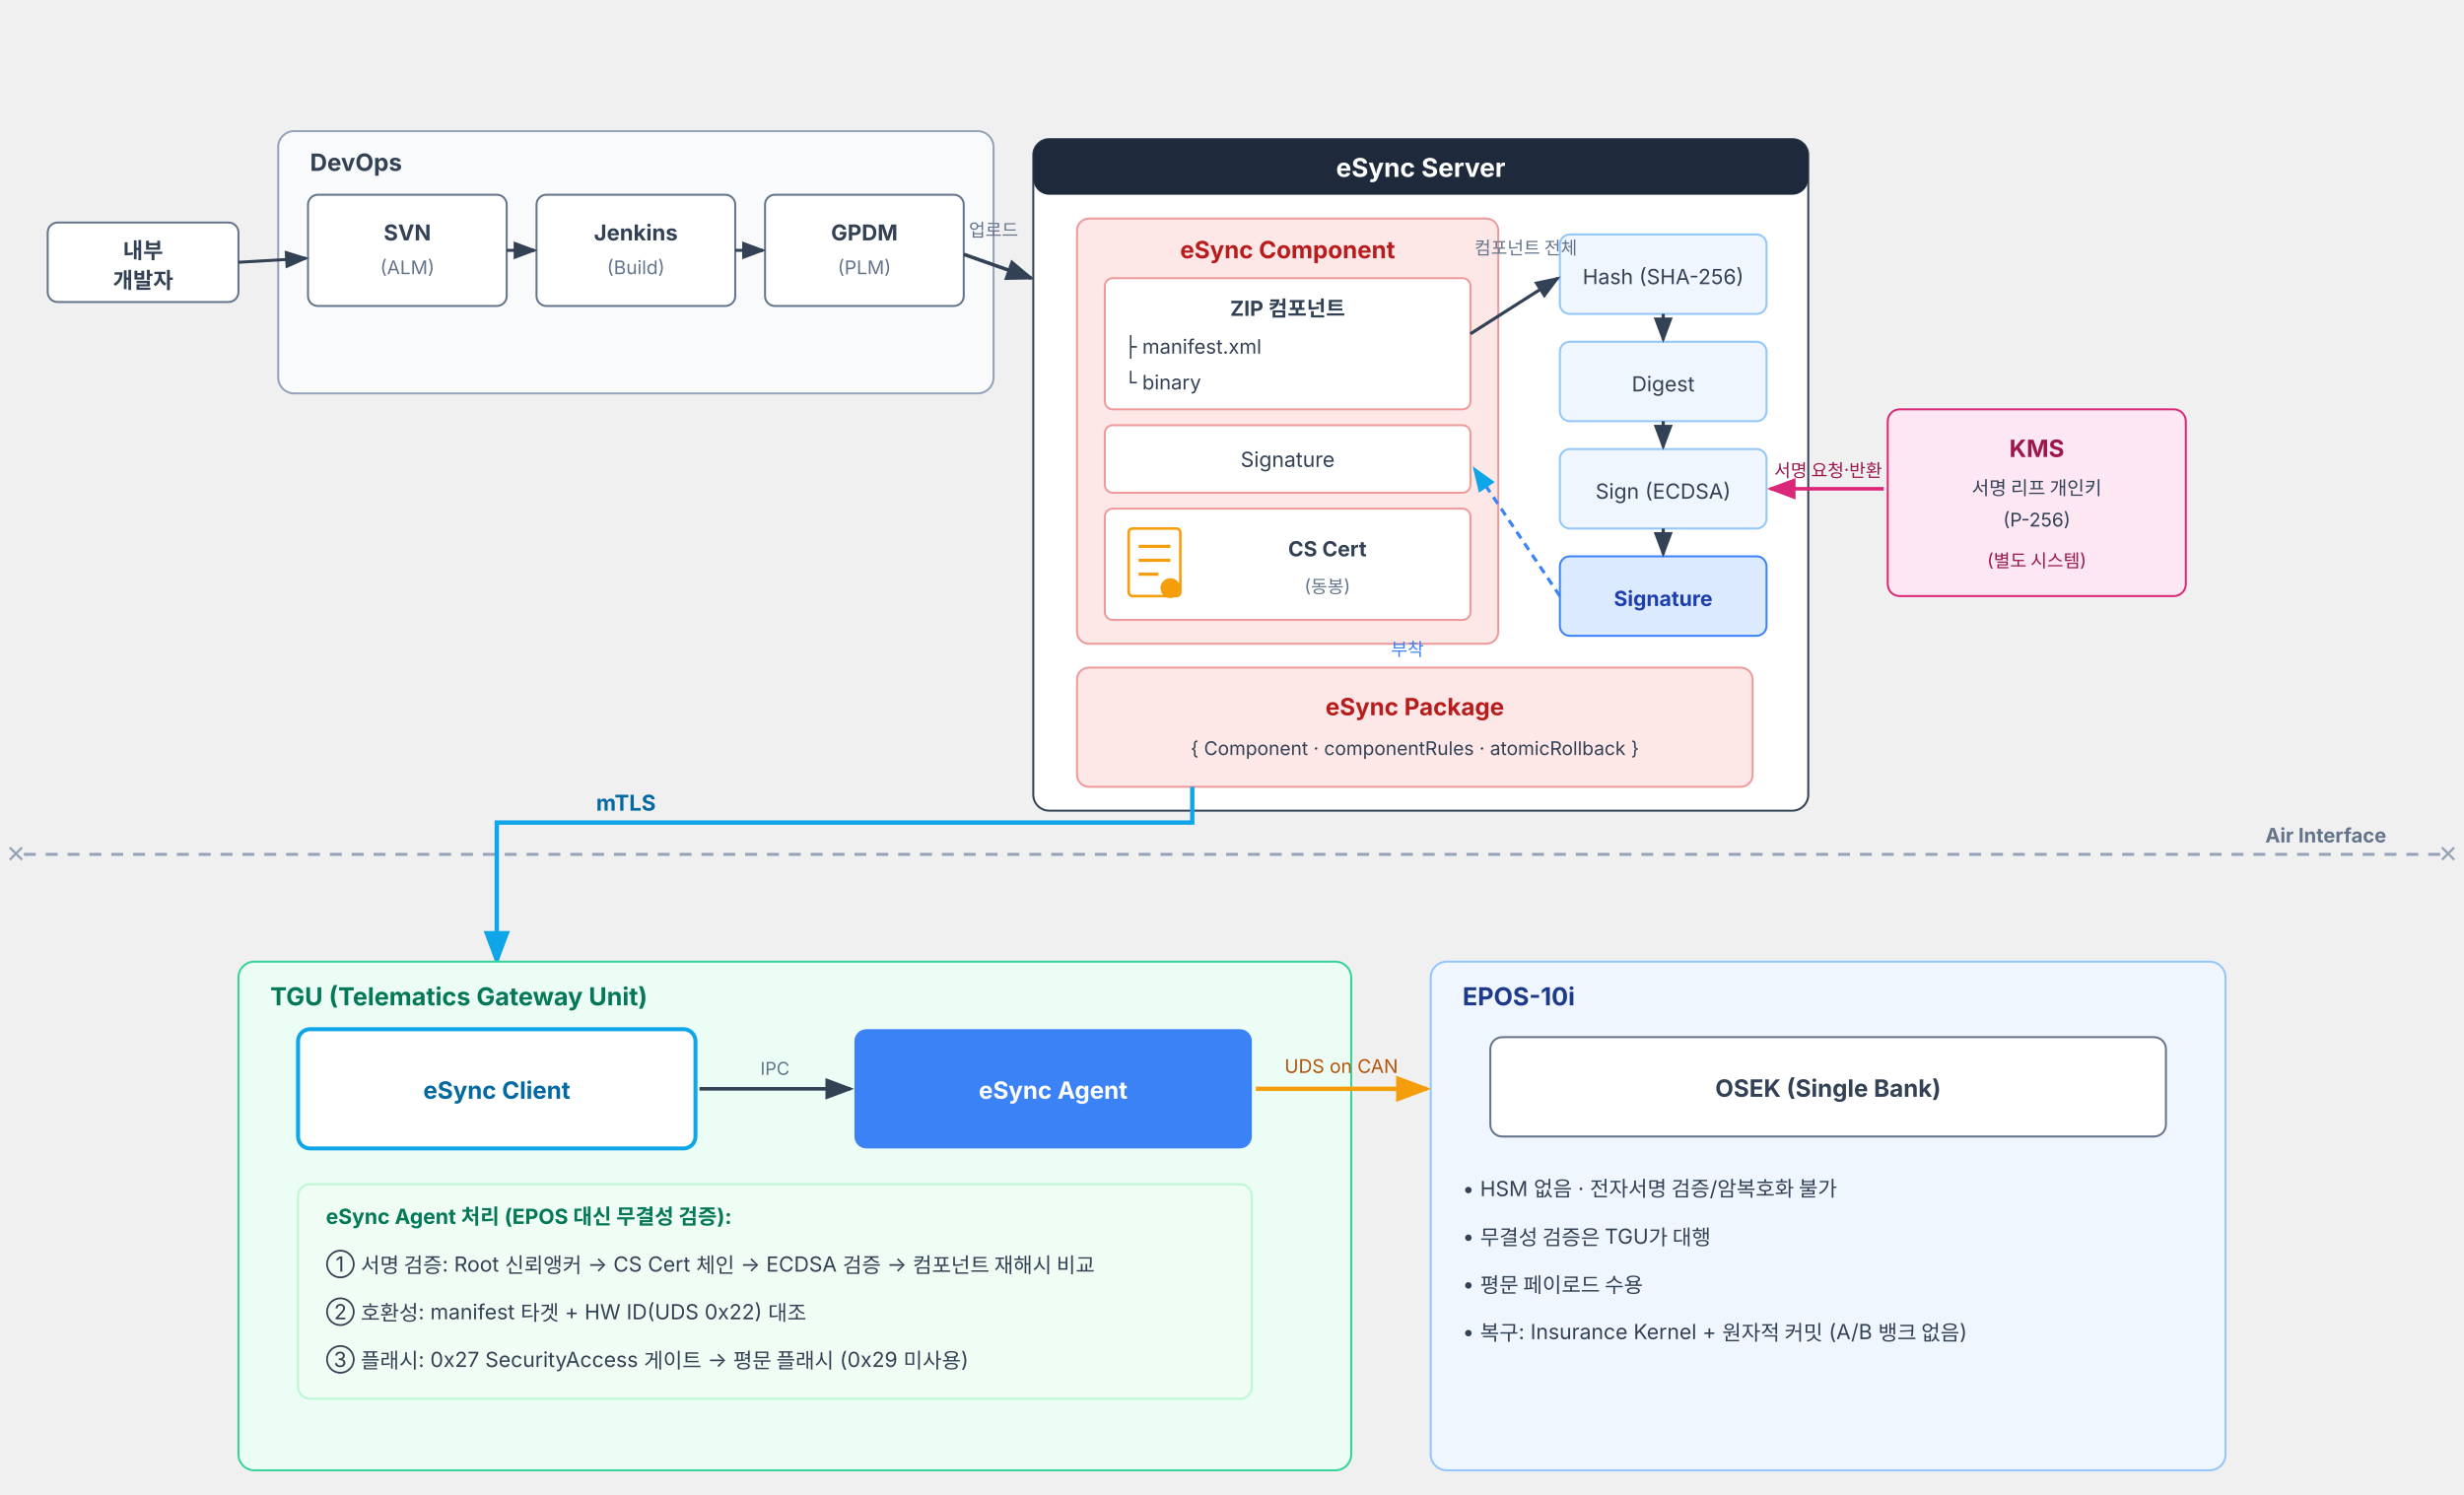
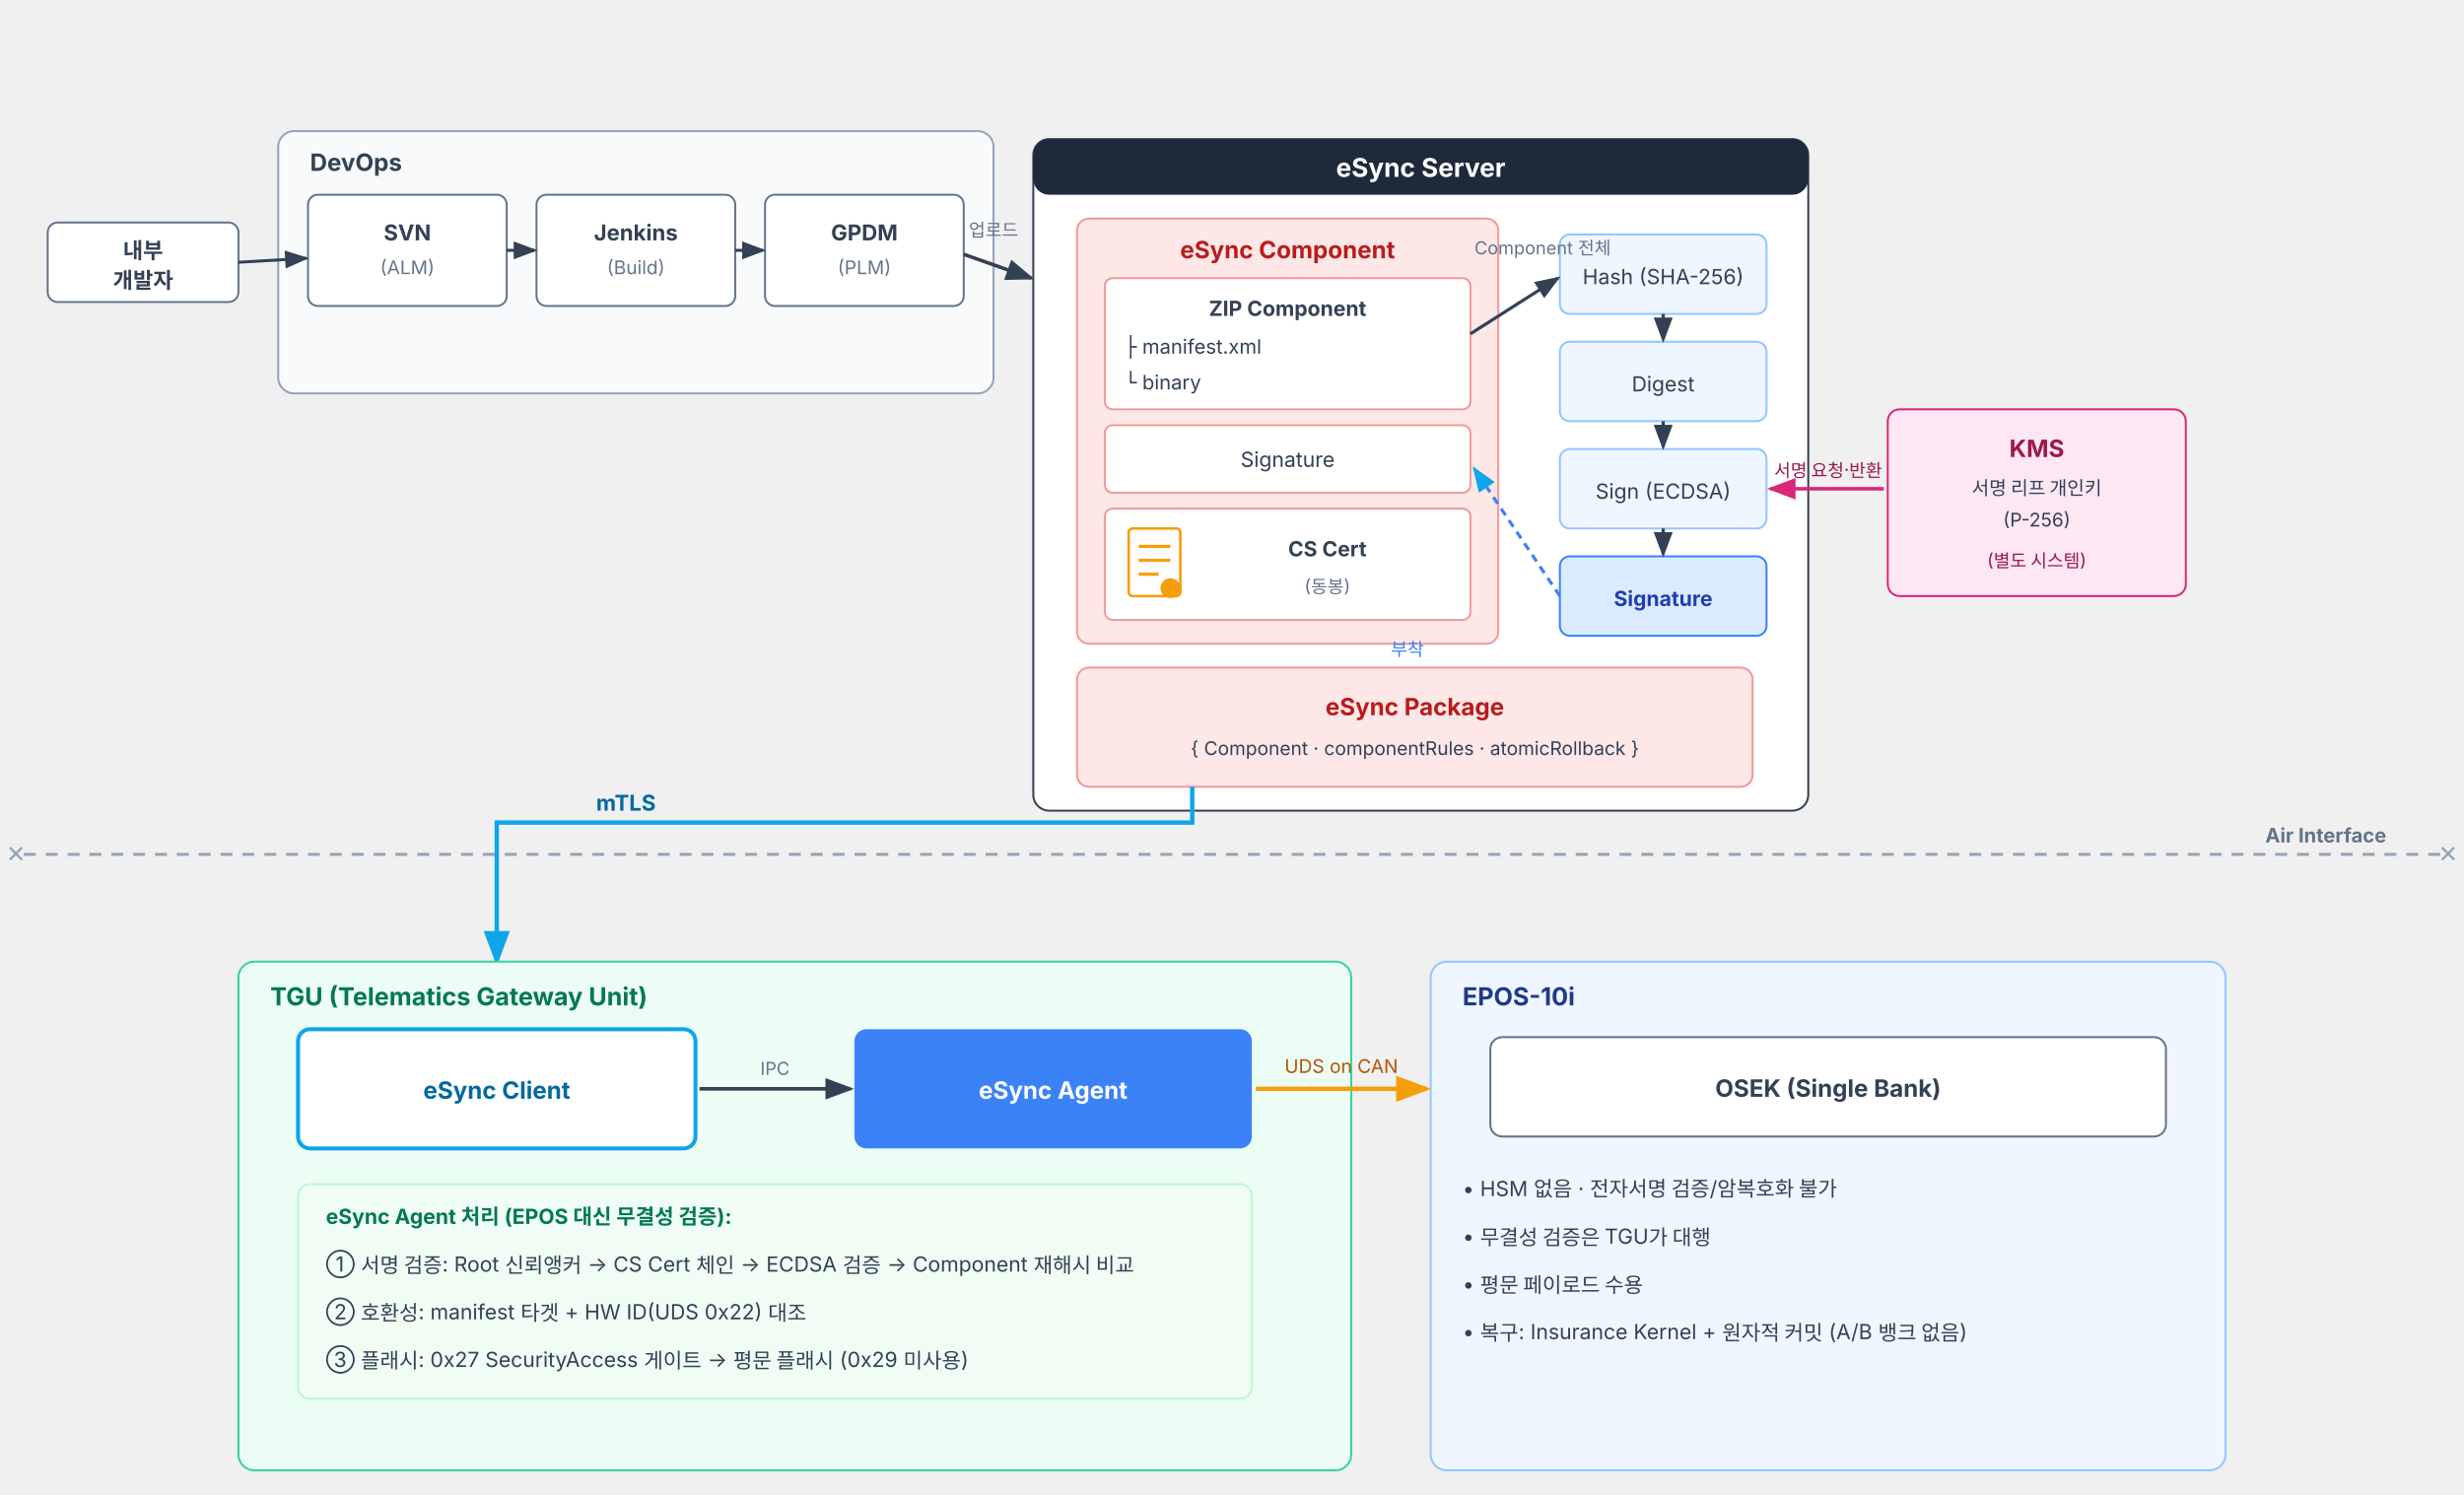
<svg xmlns="http://www.w3.org/2000/svg" viewBox="0 0 1240 752" width="1240" height="752" font-family="Inter, sans-serif">
  <rect x="24" y="112" width="96" height="40" rx="5" fill="#ffffff" stroke="#64748b" />
  <text x="72" y="130" fill="#334155" font-size="11" font-weight="bold" text-anchor="middle">내부</text>
  <text x="72" y="145" fill="#334155" font-size="11" font-weight="bold" text-anchor="middle">개발자</text>
  <rect x="140" y="66" width="360" height="132" rx="8" fill="#f8fafc" stroke="#94a3b8" />
  <text x="156" y="86" fill="#334155" font-size="12" font-weight="bold">DevOps</text>
  <rect x="155" y="98" width="100" height="56" rx="5" fill="#ffffff" stroke="#64748b" />
  <text x="205" y="121" fill="#334155" font-size="11" font-weight="bold" text-anchor="middle">SVN</text>
  <text x="205" y="138" fill="#64748b" font-size="9.5" text-anchor="middle">(ALM)</text>
  <rect x="270" y="98" width="100" height="56" rx="5" fill="#ffffff" stroke="#64748b" />
  <text x="320" y="121" fill="#334155" font-size="11" font-weight="bold" text-anchor="middle">Jenkins</text>
  <text x="320" y="138" fill="#64748b" font-size="9.5" text-anchor="middle">(Build)</text>
  <rect x="385" y="98" width="100" height="56" rx="5" fill="#ffffff" stroke="#64748b" />
  <text x="435" y="121" fill="#334155" font-size="11" font-weight="bold" text-anchor="middle">GPDM</text>
  <text x="435" y="138" fill="#64748b" font-size="9.5" text-anchor="middle">(PLM)</text>
  <path d="M 255 126 L 269 126" stroke="#334155" stroke-width="1.5" marker-end="url(#w-ar)" />
  <path d="M 370 126 L 384 126" stroke="#334155" stroke-width="1.5" marker-end="url(#w-ar)" />
  <path d="M 120 132 L 154 130" stroke="#334155" stroke-width="1.5" fill="none" marker-end="url(#w-ar)" />
  <path d="M 485 128 L 519 140" stroke="#334155" stroke-width="1.8" fill="none" marker-end="url(#w-ar)" />
  <text x="500" y="119" fill="#64748b" font-size="9" text-anchor="middle">업로드</text>
  <rect x="520" y="70" width="390" height="338" rx="8" fill="#ffffff" stroke="#334155" />
  <rect x="520" y="70" width="390" height="28" rx="8" fill="#1e293b" />
  <text x="715" y="89" fill="#ffffff" font-size="13" font-weight="bold" text-anchor="middle">eSync Server</text>
  <rect x="542" y="110" width="212" height="214" rx="6" fill="#fde7e7" stroke="#ef9a9a" />
  <text x="648" y="130" fill="#b91c1c" font-size="12" font-weight="bold" text-anchor="middle">eSync Component</text>
  <rect x="556" y="140" width="184" height="66" rx="4" fill="#ffffff" stroke="#ef9a9a" />
-   <text x="648" y="159" fill="#334155" font-size="10.5" font-weight="bold" text-anchor="middle">ZIP 컴포넌트</text>
+   <text x="648" y="159" fill="#334155" font-size="10.5" font-weight="bold" text-anchor="middle">ZIP Component</text>
  <text x="566" y="178" fill="#334155" font-size="10">├ manifest.xml</text>
  <text x="566" y="196" fill="#334155" font-size="10">└ binary</text>
  <rect x="556" y="214" width="184" height="34" rx="4" fill="#ffffff" stroke="#ef9a9a" />
  <text x="648" y="235" fill="#334155" font-size="10.5" text-anchor="middle">Signature</text>
  <rect x="556" y="256" width="184" height="56" rx="4" fill="#ffffff" stroke="#ef9a9a" />
  <g transform="translate(568,266)">
    <rect x="0" y="0" width="26" height="34" rx="2" fill="#ffffff" stroke="#f59e0b" stroke-width="1.3" />
    <line x1="5" y1="9" x2="21" y2="9" stroke="#f59e0b" stroke-width="1.6" />
    <line x1="5" y1="16" x2="21" y2="16" stroke="#f59e0b" stroke-width="1.6" />
    <line x1="5" y1="23" x2="15" y2="23" stroke="#f59e0b" stroke-width="1.6" />
    <circle cx="21" cy="30" r="5" fill="#f59e0b" />
  </g>
  <text x="668" y="280" fill="#334155" font-size="10.5" font-weight="bold" text-anchor="middle">CS Cert</text>
  <text x="668" y="298" fill="#64748b" font-size="9" text-anchor="middle">(동봉)</text>
  <rect x="785" y="118" width="104" height="40" rx="5" fill="#eff6ff" stroke="#93c5fd" />
  <text x="837" y="143" fill="#334155" font-size="10.5" text-anchor="middle">Hash (SHA-256)</text>
  <rect x="785" y="172" width="104" height="40" rx="5" fill="#eff6ff" stroke="#93c5fd" />
  <text x="837" y="197" fill="#334155" font-size="10.5" text-anchor="middle">Digest</text>
  <rect x="785" y="226" width="104" height="40" rx="5" fill="#eff6ff" stroke="#93c5fd" />
  <text x="837" y="251" fill="#334155" font-size="10.5" text-anchor="middle">Sign (ECDSA)</text>
  <rect x="785" y="280" width="104" height="40" rx="5" fill="#dbeafe" stroke="#3b82f6" />
  <text x="837" y="305" fill="#1e40af" font-size="10.5" font-weight="bold" text-anchor="middle">Signature</text>
  <path d="M 837 158 L 837 171" stroke="#334155" stroke-width="1.6" marker-end="url(#w-ar)" />
  <path d="M 837 212 L 837 225" stroke="#334155" stroke-width="1.6" marker-end="url(#w-ar)" />
  <path d="M 837 266 L 837 279" stroke="#334155" stroke-width="1.6" marker-end="url(#w-ar)" />
  <path d="M 740 168 L 784 140" stroke="#334155" stroke-width="1.6" fill="none" marker-end="url(#w-ar)" />
-   <text x="742" y="128" fill="#64748b" font-size="9">컴포넌트 전체</text>
+   <text x="742" y="128" fill="#64748b" font-size="9">Component 전체</text>
  <path d="M 785 300 L 742 236" stroke="#3b82f6" stroke-width="1.6" fill="none" stroke-dasharray="4,3" marker-end="url(#w-ar-blue)" />
  <text x="700" y="330" fill="#3b82f6" font-size="9">부착</text>
  <rect x="950" y="206" width="150" height="94" rx="6" fill="#fce7f3" stroke="#db2777" />
  <text x="1025" y="230" fill="#9d174d" font-size="12" font-weight="bold" text-anchor="middle">KMS</text>
  <text x="1025" y="249" fill="#334155" font-size="9.5" text-anchor="middle">서명 리프 개인키</text>
  <text x="1025" y="265" fill="#334155" font-size="9.5" text-anchor="middle">(P-256)</text>
  <text x="1025" y="285" fill="#9d174d" font-size="9" text-anchor="middle">(별도 시스템)</text>
  <path d="M 948 246 L 891 246" stroke="#db2777" stroke-width="1.8" fill="none" marker-end="url(#w-ar-pink)" />
  <text x="920" y="240" fill="#9d174d" font-size="9" text-anchor="middle">서명 요청·반환</text>
  <rect x="542" y="336" width="340" height="60" rx="6" fill="#fde7e7" stroke="#ef9a9a" />
  <text x="712" y="360" fill="#b91c1c" font-size="12" font-weight="bold" text-anchor="middle">eSync Package</text>
  <text x="712" y="380" fill="#334155" font-size="9.5" text-anchor="middle">{ Component · componentRules · atomicRollback }</text>
  <line x1="12" y1="430" x2="1228" y2="430" stroke="#94a3b8" stroke-width="1.5" stroke-dasharray="6,5" />
  <text x="8" y="434" fill="#94a3b8" font-size="12" text-anchor="middle">✕</text>
  <text x="1232" y="434" fill="#94a3b8" font-size="12" text-anchor="middle">✕</text>
  <path d="M 600 396 L 600 414 L 250 414 L 250 484" stroke="#0ea5e9" stroke-width="2.2" fill="none" marker-end="url(#w-ar-blue)" />
  <text x="300" y="408" fill="#0369a1" font-size="11" font-weight="bold">mTLS</text>
  <text x="1140" y="424" fill="#64748b" font-size="10" font-weight="bold">Air Interface</text>
  <rect x="120" y="484" width="560" height="256" rx="8" fill="#ecfdf5" stroke="#34d399" />
  <text x="136" y="506" fill="#047857" font-size="12.5" font-weight="bold">TGU (Telematics Gateway Unit)</text>
  <rect x="150" y="518" width="200" height="60" rx="6" fill="#ffffff" stroke="#0ea5e9" stroke-width="2" />
  <text x="250" y="553" fill="#0369a1" font-size="12" font-weight="bold" text-anchor="middle">eSync Client</text>
  <rect x="430" y="518" width="200" height="60" rx="6" fill="#3b82f6" />
  <text x="530" y="553" fill="#ffffff" font-size="12" font-weight="bold" text-anchor="middle">eSync Agent</text>
  <path d="M 352 548 L 428 548" stroke="#334155" stroke-width="1.8" marker-end="url(#w-ar)" />
  <text x="390" y="541" fill="#64748b" font-size="9" text-anchor="middle">IPC</text>
  <rect x="150" y="596" width="480" height="108" rx="6" fill="#f0fdf4" stroke="#bbf7d0" />
  <text x="164" y="616" fill="#047857" font-size="10.5" font-weight="bold">eSync Agent 처리 (EPOS 대신 무결성 검증):</text>
-   <text x="164" y="640" fill="#334155" font-size="10.5">① 서명 검증: Root 신뢰앵커 → CS Cert 체인 → ECDSA 검증 → 컴포넌트 재해시 비교</text>
+   <text x="164" y="640" fill="#334155" font-size="10.5">① 서명 검증: Root 신뢰앵커 → CS Cert 체인 → ECDSA 검증 → Component 재해시 비교</text>
  <text x="164" y="664" fill="#334155" font-size="10.5">② 호환성: manifest 타겟 + HW ID(UDS 0x22) 대조</text>
  <text x="164" y="688" fill="#334155" font-size="10.5">③ 플래시: 0x27 SecurityAccess 게이트 → 평문 플래시 (0x29 미사용)</text>
  <rect x="720" y="484" width="400" height="256" rx="8" fill="#eff6ff" stroke="#93c5fd" />
  <text x="736" y="506" fill="#1e3a8a" font-size="12.5" font-weight="bold">EPOS-10i</text>
  <rect x="750" y="522" width="340" height="50" rx="6" fill="#ffffff" stroke="#64748b" />
  <text x="920" y="552" fill="#334155" font-size="12" font-weight="bold" text-anchor="middle">OSEK (Single Bank)</text>
  <text x="736" y="602" fill="#334155" font-size="10.5">• HSM 없음 · 전자서명 검증/암복호화 불가</text>
  <text x="736" y="626" fill="#334155" font-size="10.5">• 무결성 검증은 TGU가 대행</text>
  <text x="736" y="650" fill="#334155" font-size="10.5">• 평문 페이로드 수용</text>
  <text x="736" y="674" fill="#334155" font-size="10.5">• 복구: Insurance Kernel + 원자적 커밋 (A/B 뱅크 없음)</text>
  <path d="M 632 548 L 718 548" stroke="#f59e0b" stroke-width="2.2" fill="none" marker-end="url(#w-ar-amber)" />
  <text x="675" y="540" fill="#b45309" font-size="9.5" text-anchor="middle">UDS on CAN</text>
  <defs>
    <marker id="w-ar" markerWidth="8" markerHeight="8" refX="7" refY="3" orient="auto" markerUnits="strokeWidth">
      <path d="M0,0 L0,6 L8,3 z" fill="#334155" />
    </marker>
    <marker id="w-ar-blue" markerWidth="8" markerHeight="8" refX="7" refY="3" orient="auto" markerUnits="strokeWidth">
      <path d="M0,0 L0,6 L8,3 z" fill="#0ea5e9" />
    </marker>
    <marker id="w-ar-pink" markerWidth="8" markerHeight="8" refX="7" refY="3" orient="auto" markerUnits="strokeWidth">
      <path d="M0,0 L0,6 L8,3 z" fill="#db2777" />
    </marker>
    <marker id="w-ar-amber" markerWidth="8" markerHeight="8" refX="7" refY="3" orient="auto" markerUnits="strokeWidth">
      <path d="M0,0 L0,6 L8,3 z" fill="#f59e0b" />
    </marker>
  </defs>
</svg>
